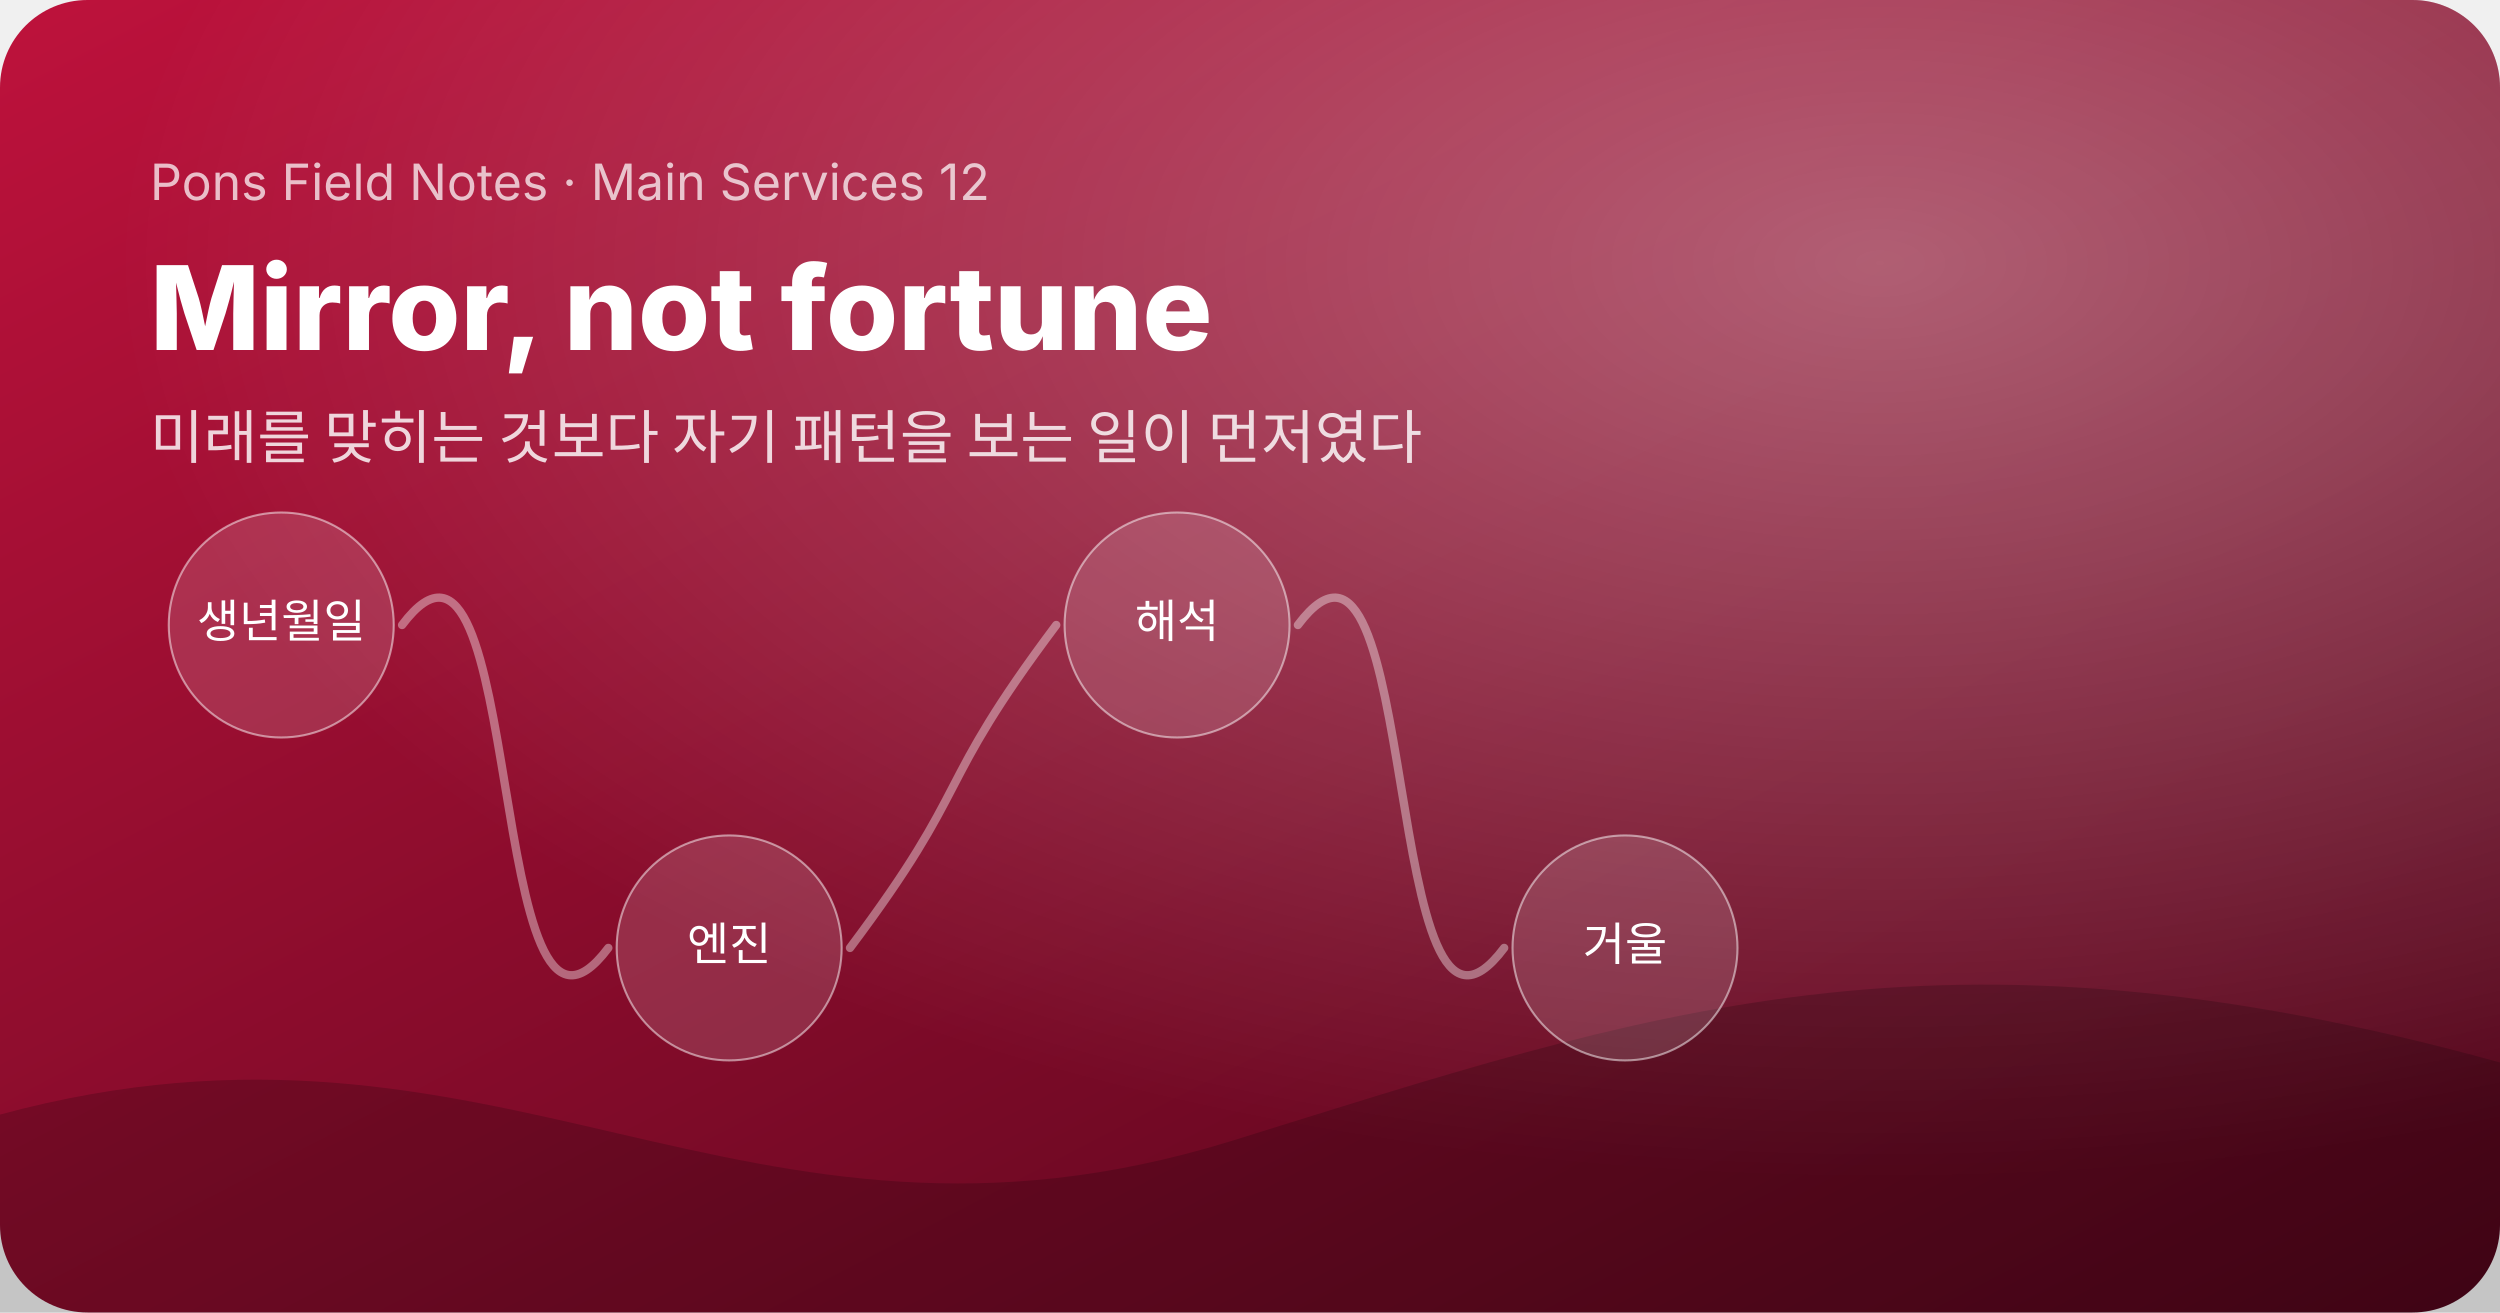
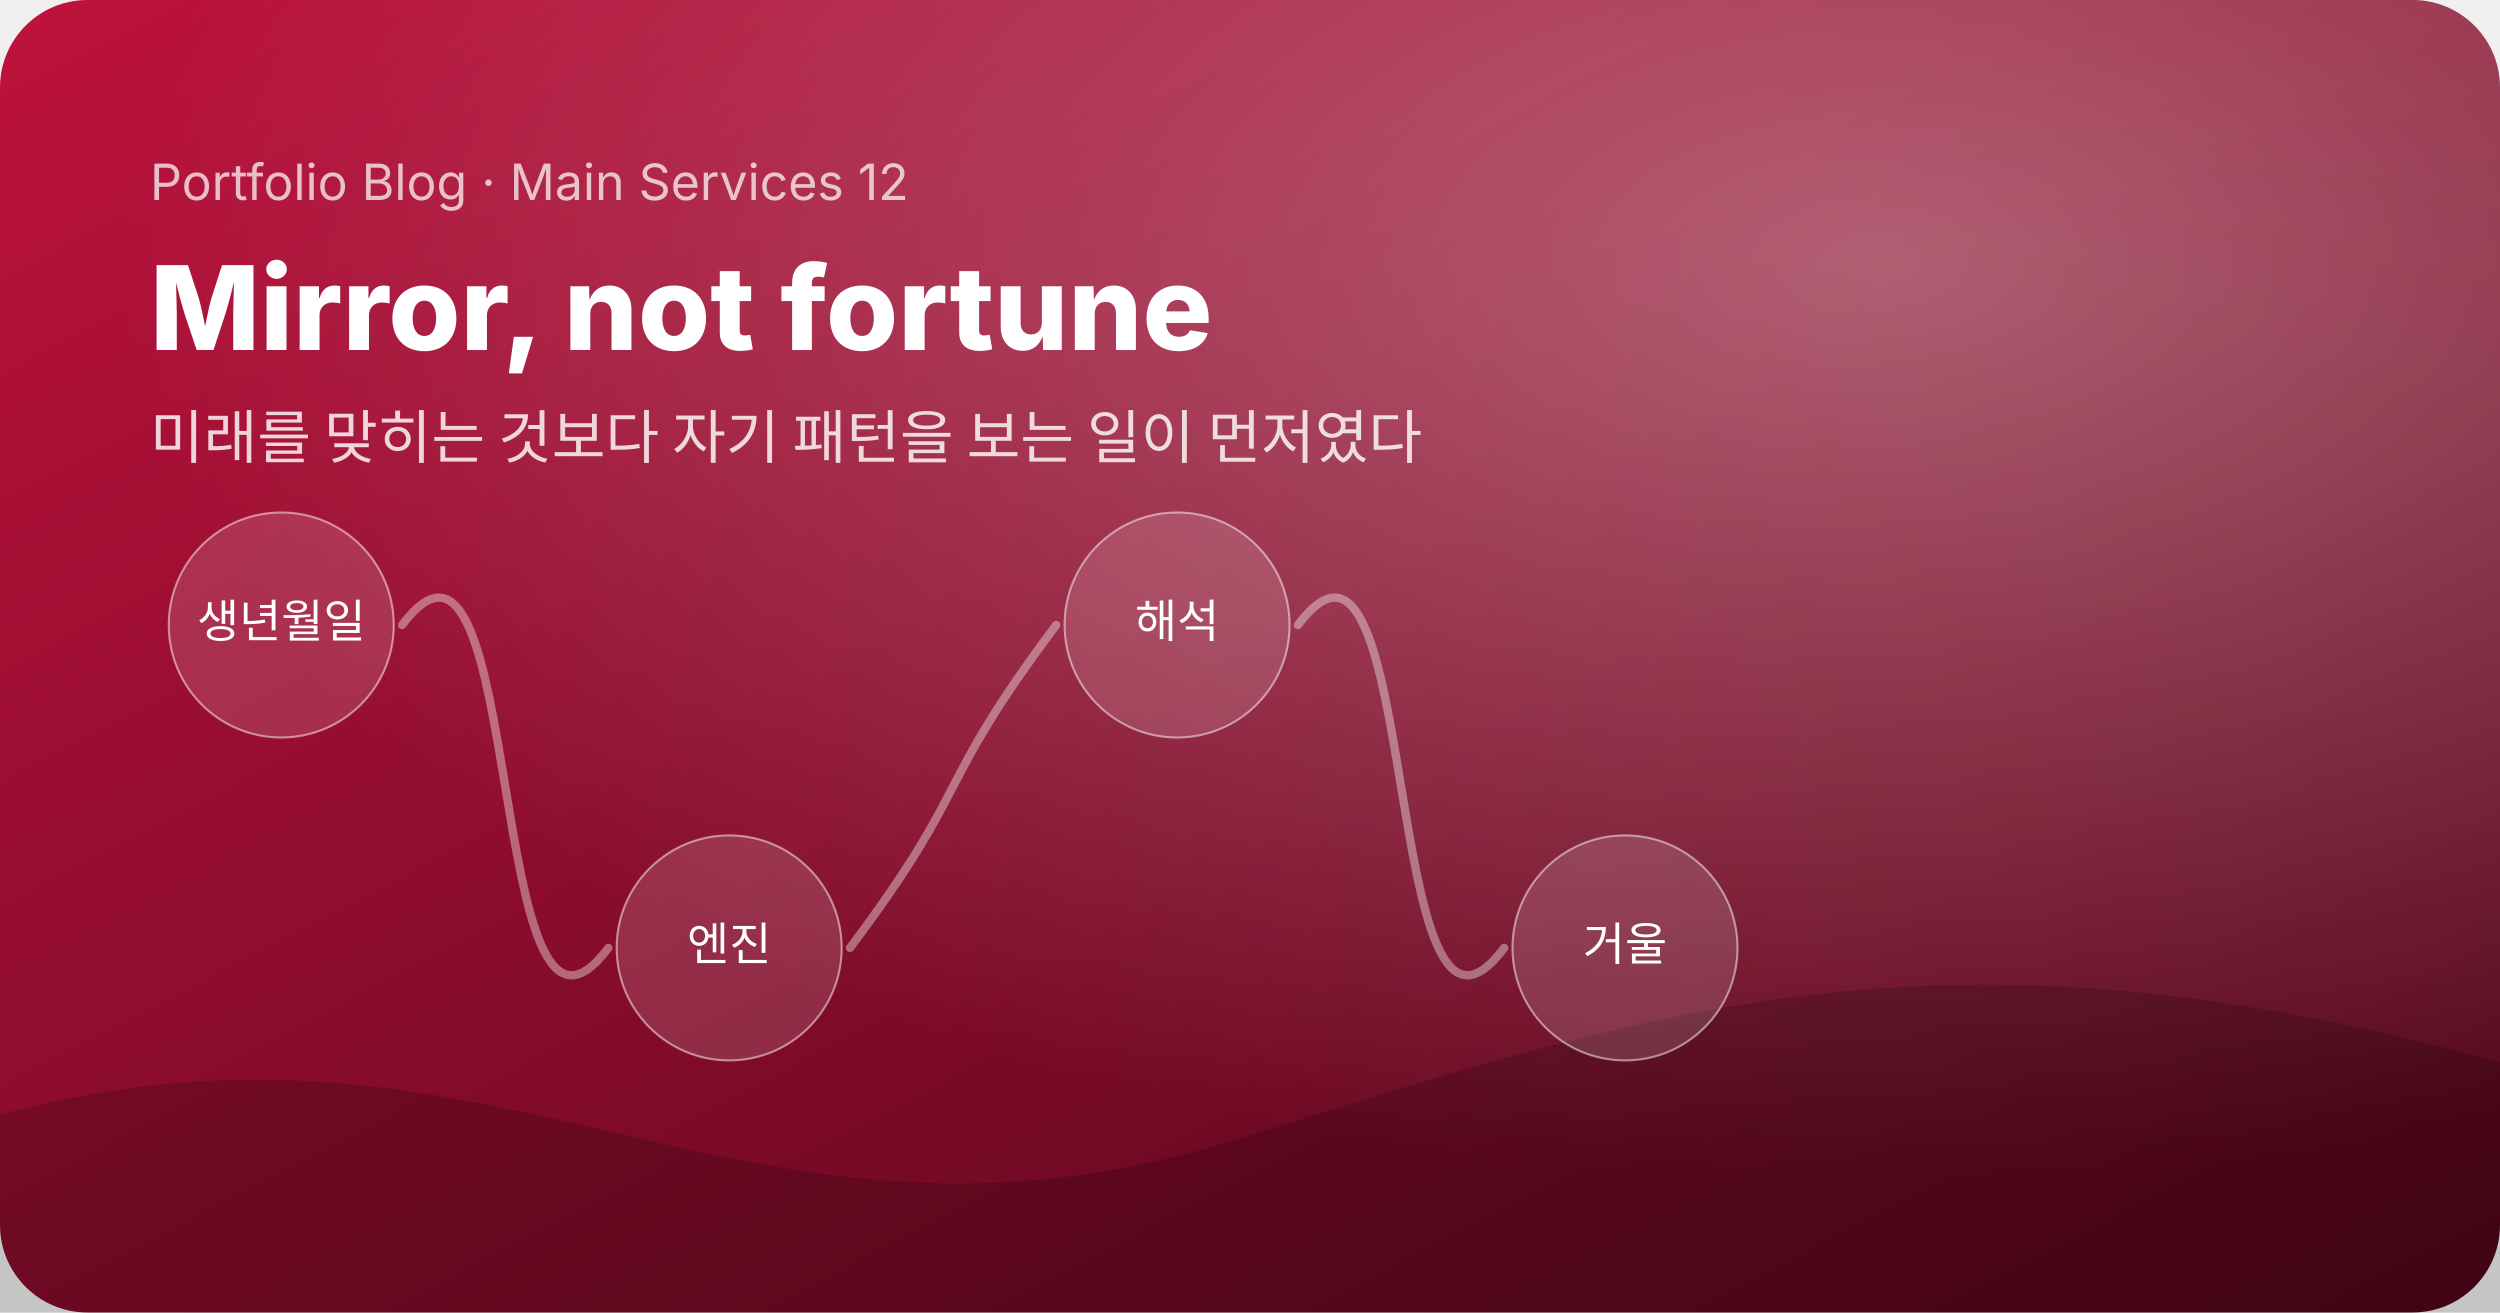
<svg xmlns="http://www.w3.org/2000/svg" width="1200" height="630" viewBox="0 0 1200 630">
  <defs>
    <linearGradient id="bg" x1="0" x2="1" y1="0" y2="1">
      <stop offset="0" stop-color="#be123c" />
      <stop offset="1" stop-color="#4c0519" />
    </linearGradient>
    <radialGradient id="glow" cx="75%" cy="20%" r="70%">
      <stop offset="0" stop-color="rgba(255,255,255,0.34)" />
      <stop offset="1" stop-color="rgba(255,255,255,0)" />
    </radialGradient>
  </defs>
  <rect width="1200" height="630" rx="42" fill="url(#bg)" />
  <rect width="1200" height="630" rx="42" fill="url(#glow)" />
  <path d="M0 535 C240 470 355 620 590 548 C790 486 929 435 1200 510 L1200 630 L0 630 Z" fill="rgba(0,0,0,0.18)" />
-   <text x="72" y="96" font-size="24" fill="rgba(255,255,255,0.72)" font-family="Inter, Arial, sans-serif">Pons Field Notes · Main Services 12</text>
+   <text x="72" y="96" font-size="24" fill="rgba(255,255,255,0.72)" font-family="Inter, Arial, sans-serif">Portfolio Blog · Main Services 12</text>
  <text x="72" y="168" font-size="56" font-weight="800" fill="#fff" font-family="Inter, Arial, sans-serif">Mirror, not fortune</text>
  <text x="72" y="220" font-size="28" fill="rgba(255,255,255,0.82)" font-family="Inter, Arial, sans-serif">미래를 맞히는 것보다 자기 패턴을 보는 일이 먼저였다</text>
  <path d="M 193 300 C 253 220, 232 535, 292 455" fill="none" stroke="rgba(255,255,255,0.38)" stroke-width="4" stroke-linecap="round" />
  <path d="M 408 455 C 468 375, 447 380, 507 300" fill="none" stroke="rgba(255,255,255,0.38)" stroke-width="4" stroke-linecap="round" />
  <path d="M 623 300 C 683 220, 662 535, 722 455" fill="none" stroke="rgba(255,255,255,0.38)" stroke-width="4" stroke-linecap="round" />
  <g>
    <circle cx="135" cy="300" r="54" fill="rgba(255,255,255,0.14)" stroke="rgba(255,255,255,0.5)" />
    <text x="135" y="306" text-anchor="middle" font-size="22" fill="#fff" font-family="Inter, Arial, sans-serif">생년월일</text>
  </g>
  <g>
    <circle cx="350" cy="455" r="54" fill="rgba(255,255,255,0.14)" stroke="rgba(255,255,255,0.5)" />
    <text x="350" y="461" text-anchor="middle" font-size="22" fill="#fff" font-family="Inter, Arial, sans-serif">엔진</text>
  </g>
  <g>
    <circle cx="565" cy="300" r="54" fill="rgba(255,255,255,0.14)" stroke="rgba(255,255,255,0.5)" />
    <text x="565" y="306" text-anchor="middle" font-size="22" fill="#fff" font-family="Inter, Arial, sans-serif">해석</text>
  </g>
  <g>
    <circle cx="780" cy="455" r="54" fill="rgba(255,255,255,0.14)" stroke="rgba(255,255,255,0.5)" />
    <text x="780" y="461" text-anchor="middle" font-size="22" fill="#fff" font-family="Inter, Arial, sans-serif">거울</text>
  </g>
</svg>
